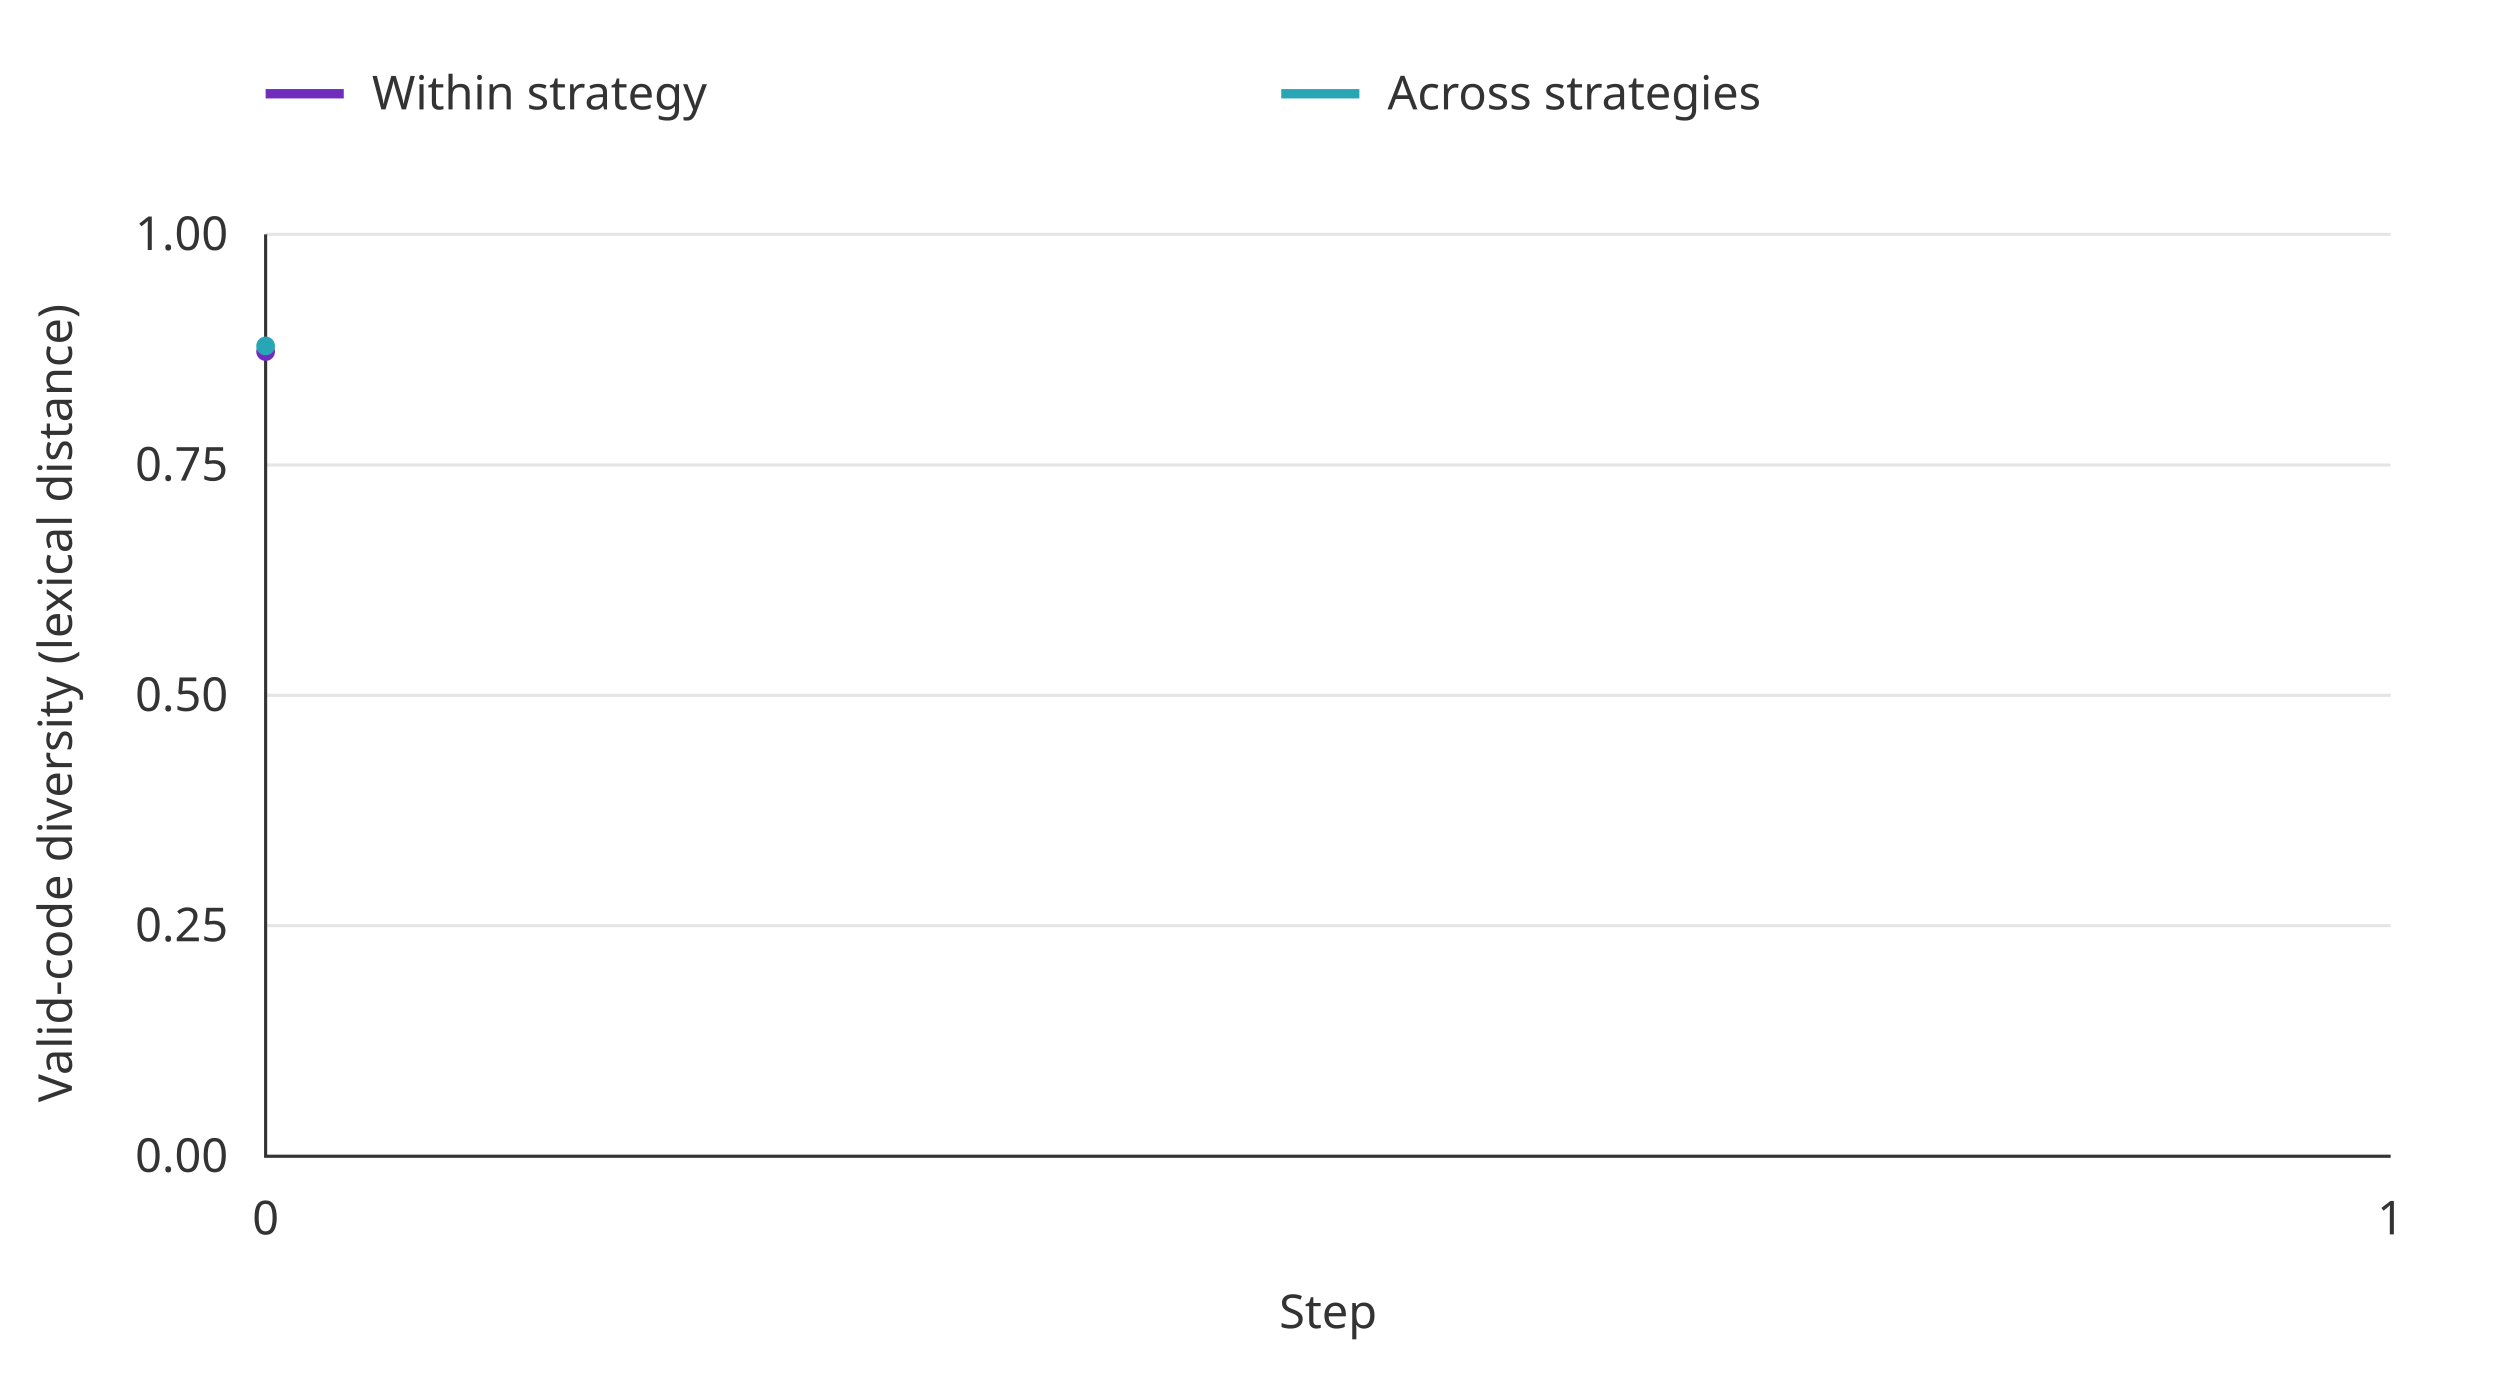
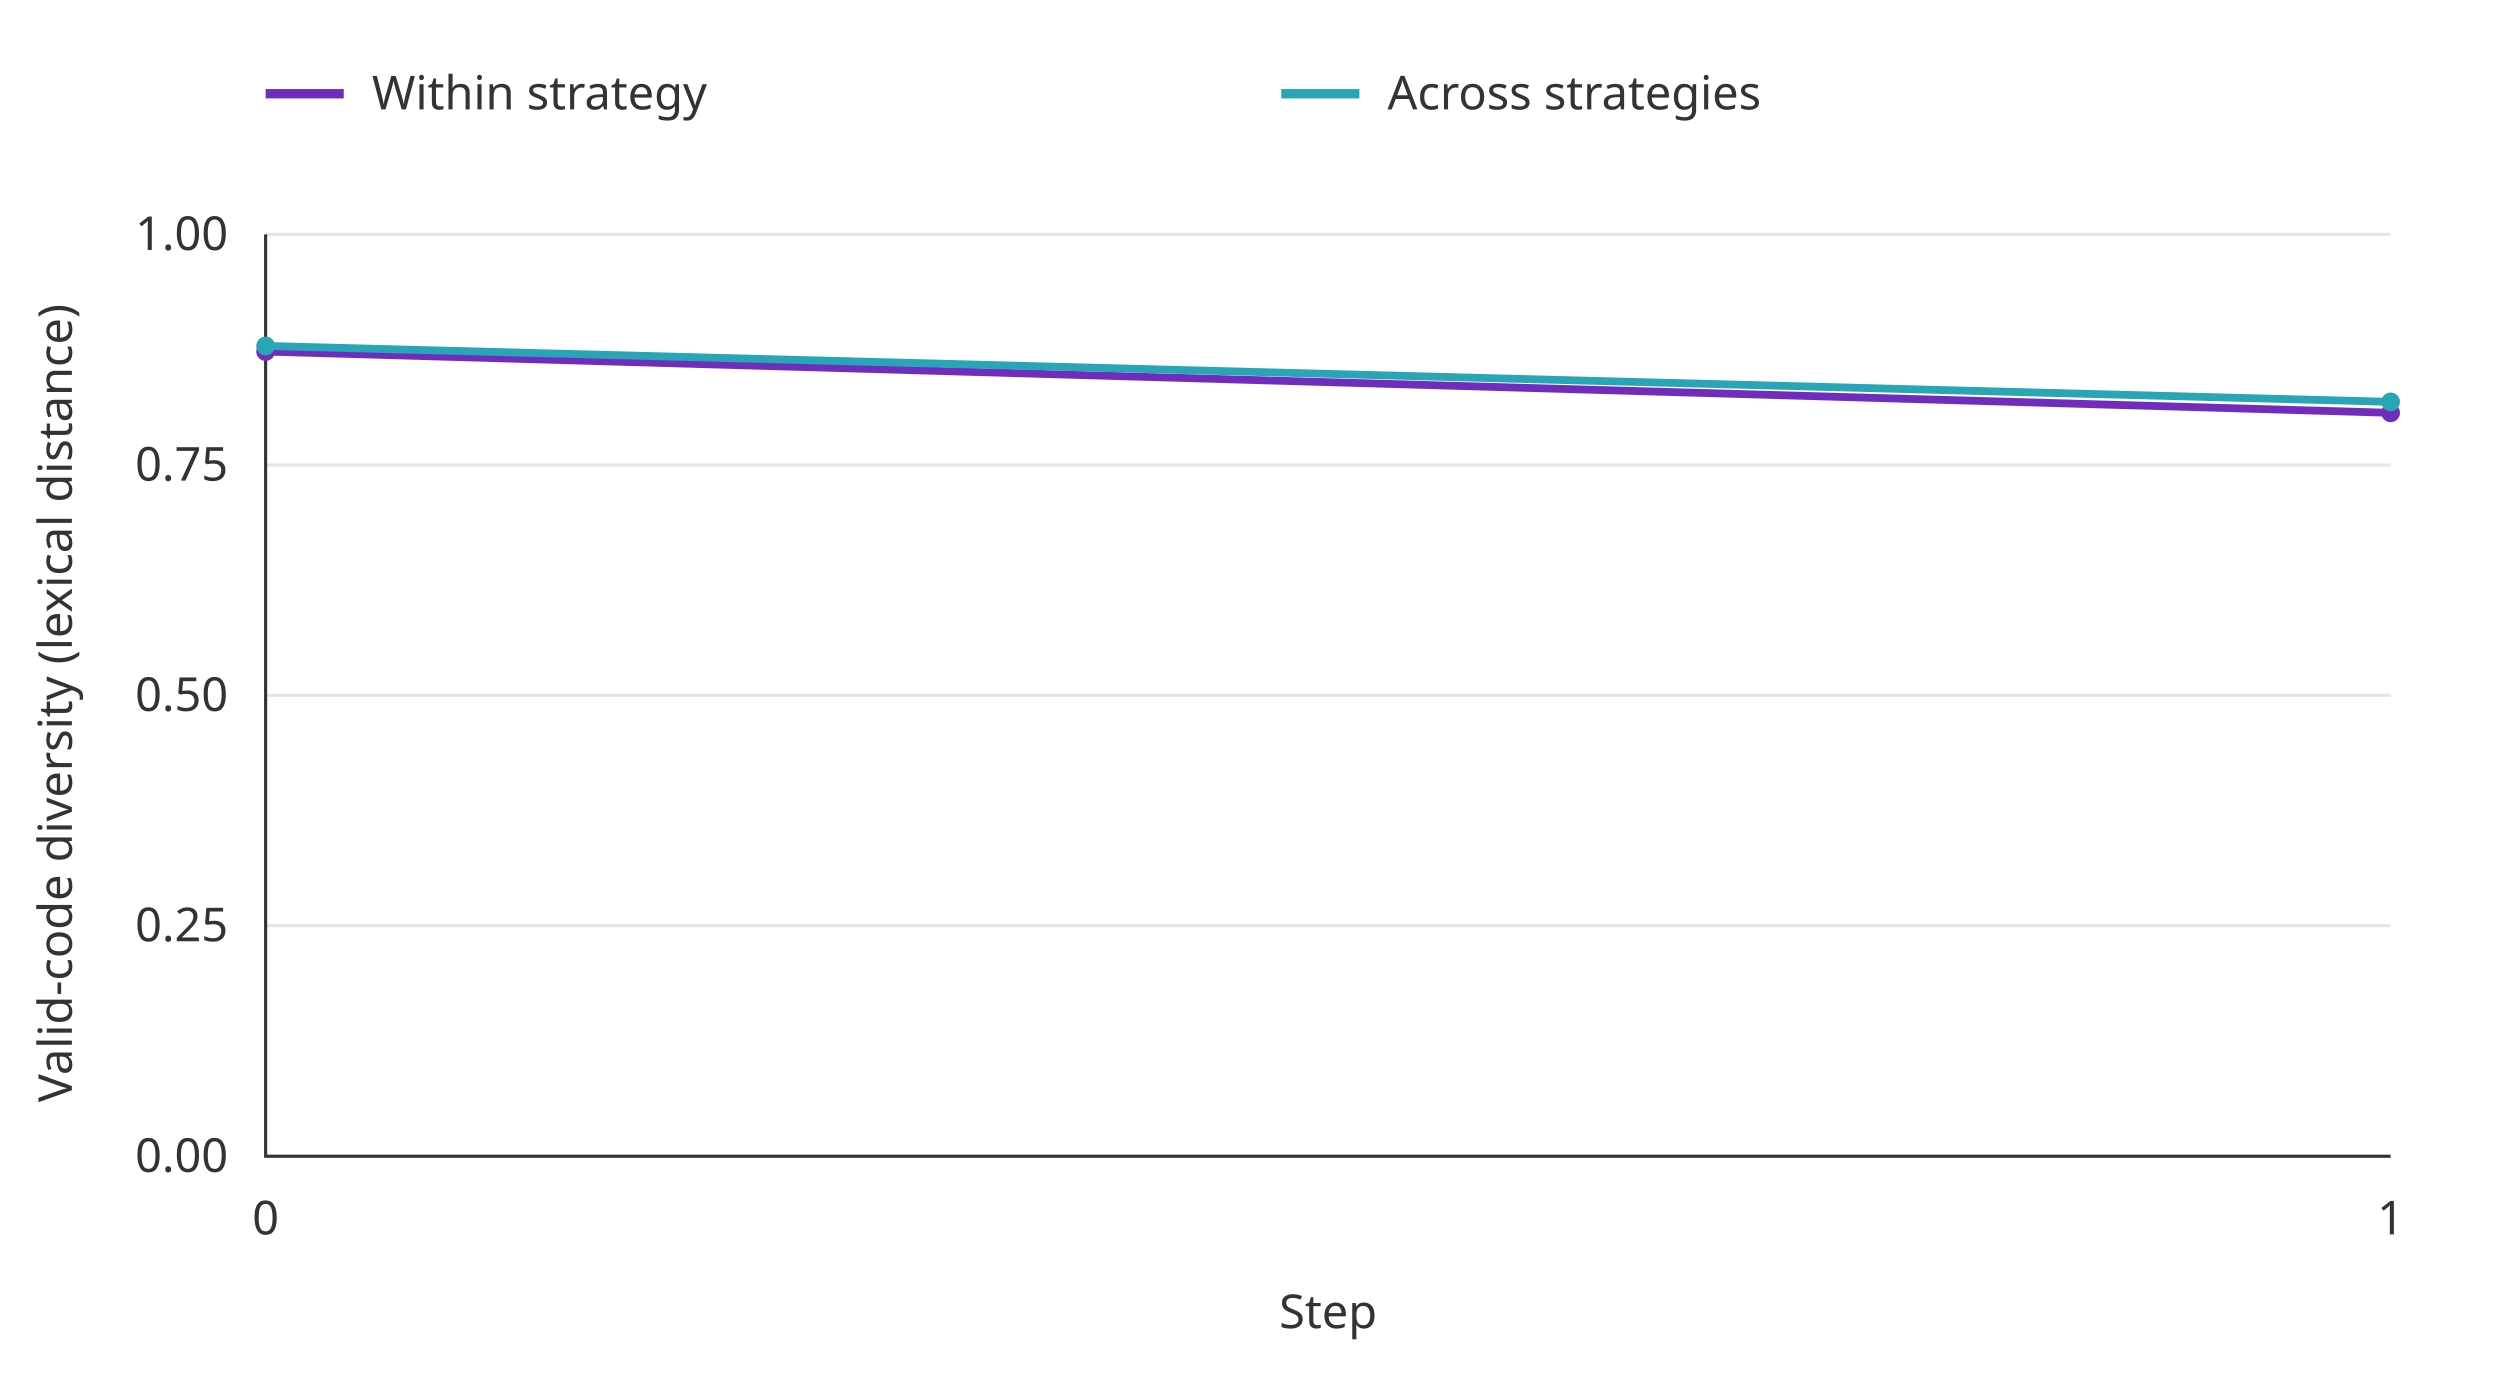
<svg xmlns="http://www.w3.org/2000/svg" width="800" height="440" viewBox="0 0 800 440">
  <rect width="100%" height="100%" fill="white" />
  <g font-family="sans-serif" font-size="15" fill="#333">
    <path d="M85,370.0 H765" stroke="#e5e5e5" />
    <text x="73" y="375.0" text-anchor="end">0.00</text>
    <path d="M85,296.2 H765" stroke="#e5e5e5" />
    <text x="73" y="301.2" text-anchor="end">0.25</text>
    <path d="M85,222.5 H765" stroke="#e5e5e5" />
    <text x="73" y="227.5" text-anchor="end">0.50</text>
    <path d="M85,148.8 H765" stroke="#e5e5e5" />
    <text x="73" y="153.8" text-anchor="end">0.75</text>
    <path d="M85,75.0 H765" stroke="#e5e5e5" />
    <text x="73" y="80.0" text-anchor="end">1.00</text>
    <text x="85.0" y="395" text-anchor="middle">0</text>
    <text x="765.0" y="395" text-anchor="middle">1</text>
    <path d="M85,75 V370 H765" fill="none" stroke="#333" />
    <text x="425" y="425" text-anchor="middle">Step</text>
    <text transform="translate(23,225) rotate(-90)" text-anchor="middle">Valid-code diversity (lexical distance)</text>
    <path d="M85,30 h25" stroke="#702dbd" stroke-width="3" />
    <text x="119" y="35">Within strategy</text>
    <circle cx="85.0" cy="112.5" r="3" fill="#702dbd" />
-     <polyline points="85.0,112.5" fill="none" stroke="#702dbd" stroke-width="2.5" />
+     <circle cx="765.0" cy="132.1" r="3" fill="#702dbd" />
+     <polyline points="85.0,112.5 765.0,132.1" fill="none" stroke="#702dbd" stroke-width="2.5" />
    <path d="M410,30 h25" stroke="#29a6b6" stroke-width="3" />
    <text x="444" y="35">Across strategies</text>
    <circle cx="85.0" cy="110.7" r="3" fill="#29a6b6" />
-     <polyline points="85.0,110.7" fill="none" stroke="#29a6b6" stroke-width="2.5" />
+     <circle cx="765.0" cy="128.6" r="3" fill="#29a6b6" />
+     <polyline points="85.0,110.7 765.0,128.6" fill="none" stroke="#29a6b6" stroke-width="2.5" />
  </g>
</svg>
